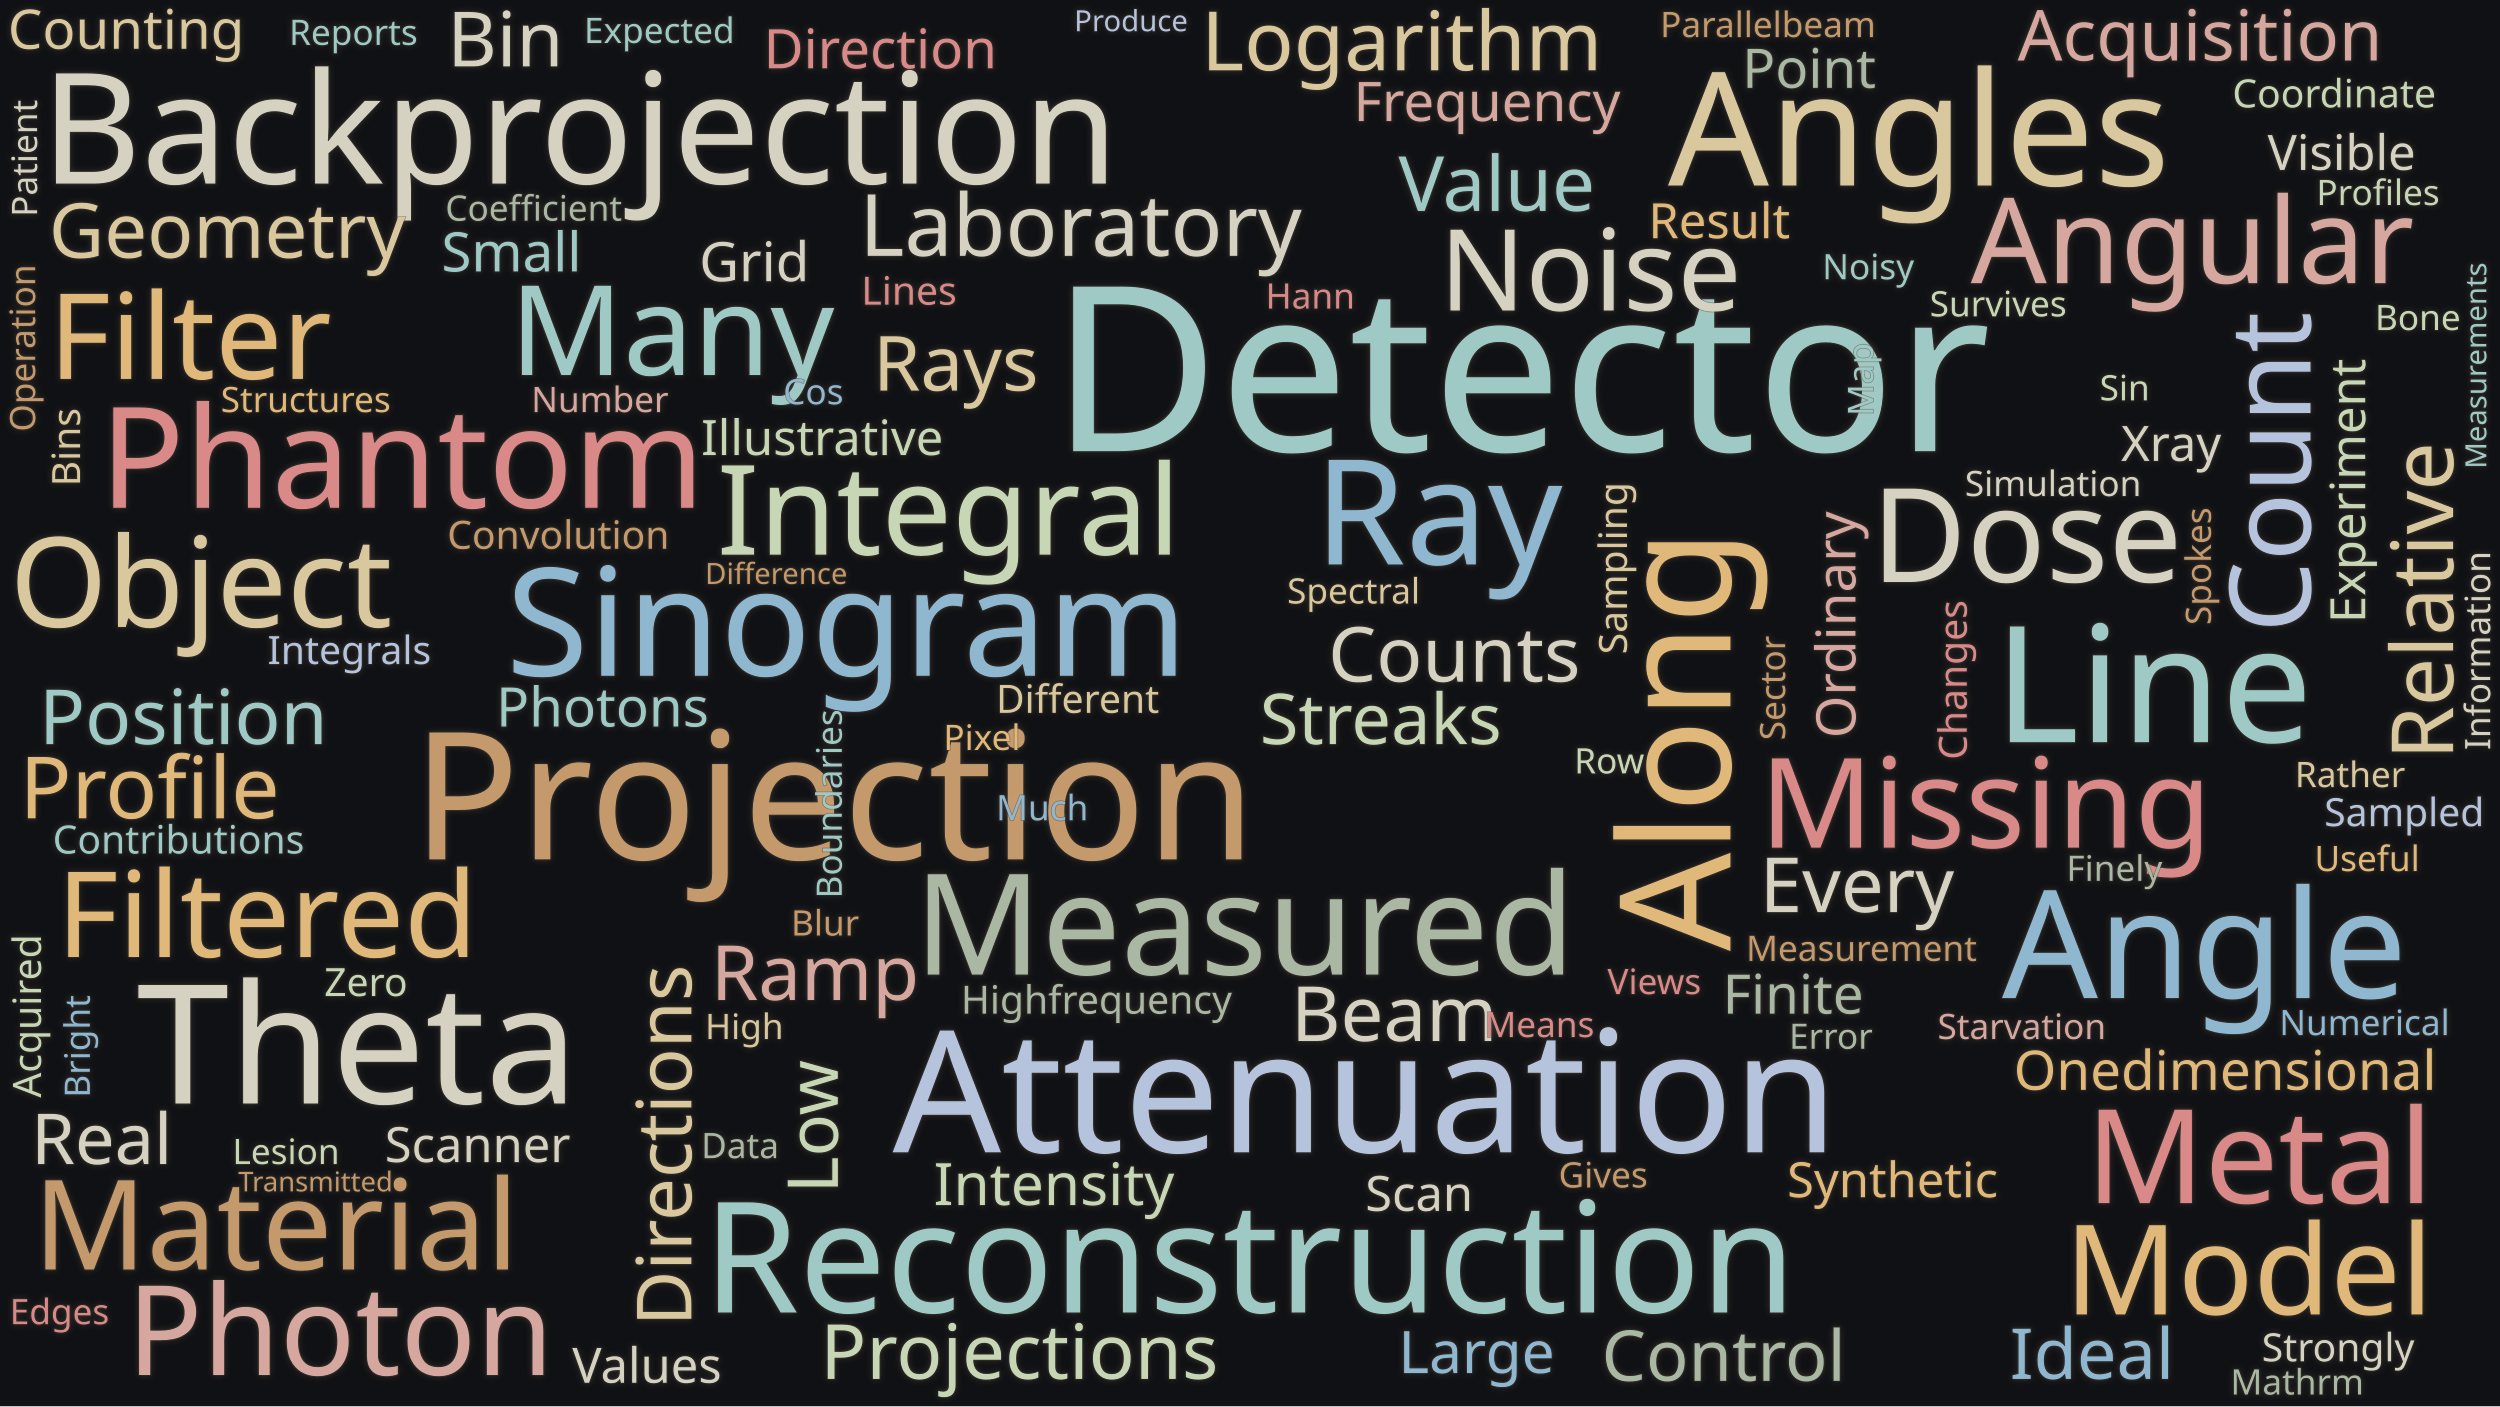
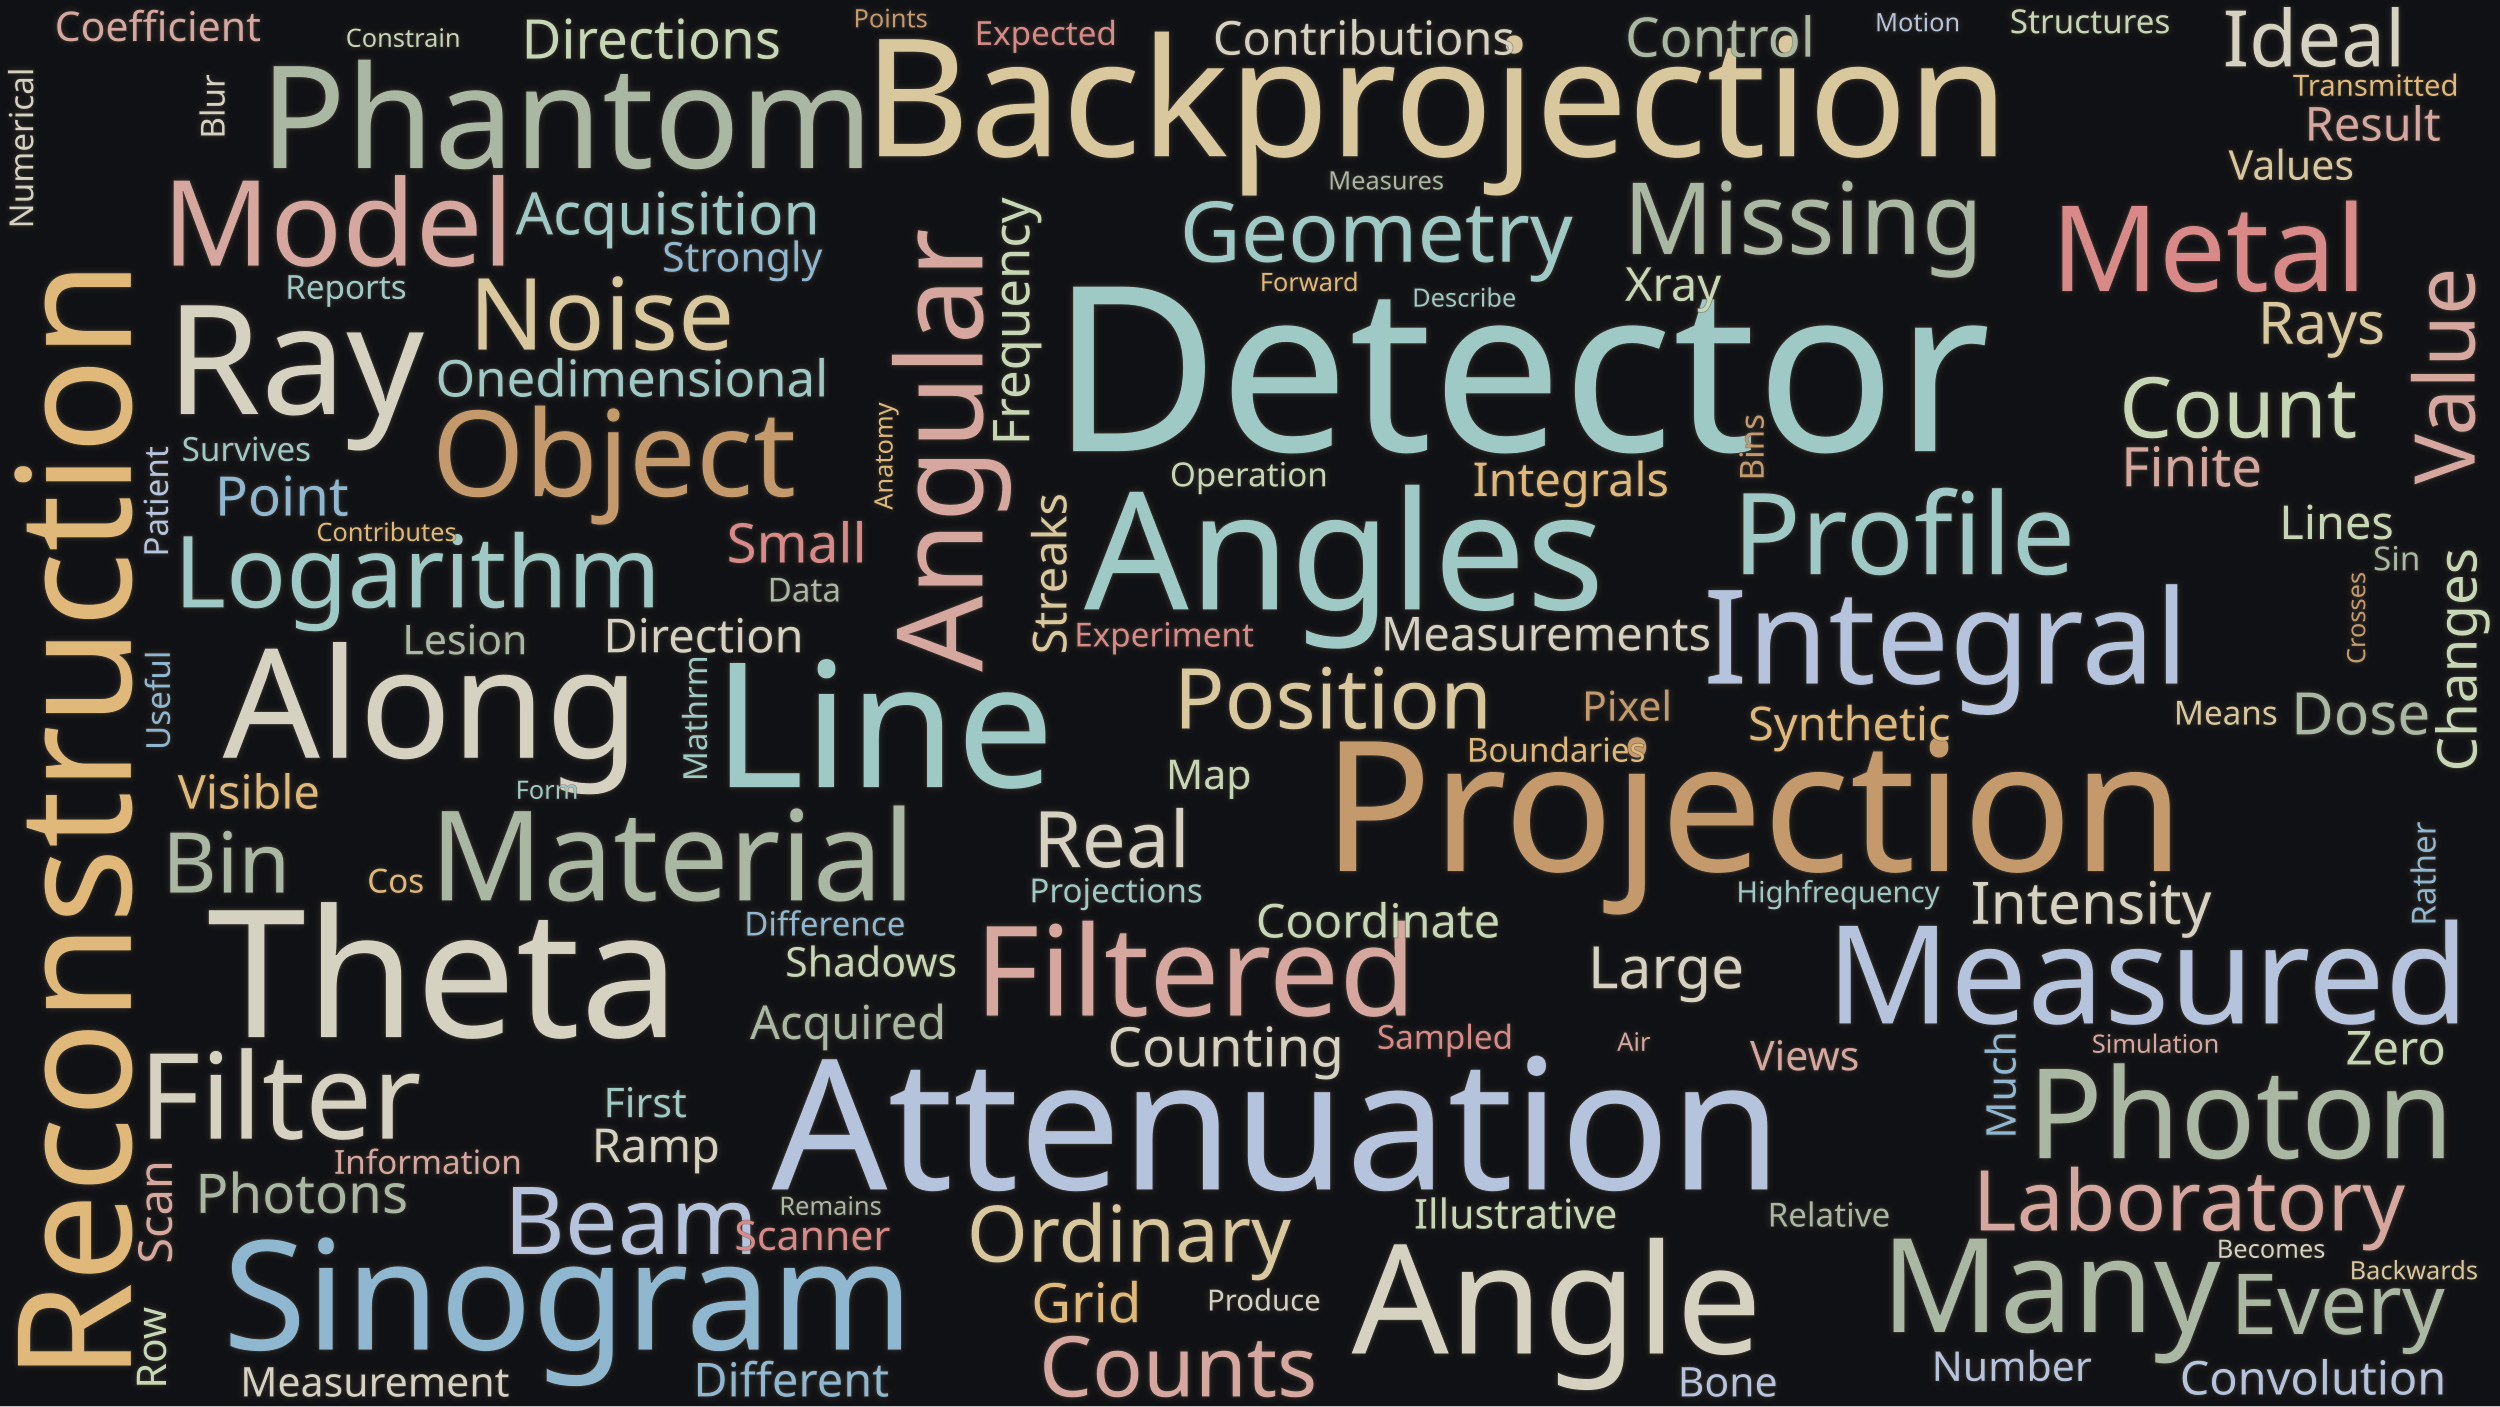
<svg xmlns="http://www.w3.org/2000/svg" role="img" aria-label="How a Scanner Sees: Reconstructing a Body from Shadows" width="1280" height="720">
  <defs>
    <filter id="wordGlow" x="-20%" y="-20%" width="140%" height="140%">
      <feDropShadow dx="0" dy="0" stdDeviation="1.6" flood-color="#d8c7a1" flood-opacity="0.18" />
    </filter>
  </defs>
  <style>text { filter: url(#wordGlow); paint-order: stroke fill; stroke: rgba(16,17,20,.34); stroke-width: .9px; }</style>
  <style>text{font-family:'Droid Sans Mono';font-weight:normal;font-style:normal;}</style>
  <rect width="100%" height="100%" style="fill:#101114" />
  <text transform="translate(538,231)" font-size="118" style="fill:#9fc9c5">Detector</text>
-   <text transform="translate(211,440)" font-size="91" style="fill:#c49a6c">Projection</text>
-   <text transform="translate(457,590)" font-size="87" style="fill:#b6c3dd">Attenuation</text>
-   <text transform="translate(70,565)" font-size="85" style="fill:#d5d2c2">Theta</text>
-   <text transform="translate(1021,380)" font-size="83" style="fill:#9fc9c5">Line</text>
-   <text transform="translate(854,95)" font-size="81" style="fill:#d9c89e">Angles</text>
-   <text transform="translate(360,672)" font-size="79" style="fill:#9fc9c5">Reconstruction</text>
-   <text transform="translate(886,487) rotate(-90)" font-size="79" style="fill:#e0b879">Along</text>
-   <text transform="translate(21,94)" font-size="79" style="fill:#d5d2c2">Backprojection</text>
-   <text transform="translate(259,346)" font-size="77" style="fill:#8fb7d0">Sinogram</text>
-   <text transform="translate(1025,511)" font-size="77" style="fill:#8fb7d0">Angle</text>
-   <text transform="translate(673,289)" font-size="75" style="fill:#8fb7d0">Ray</text>
-   <text transform="translate(51,260)" font-size="72" style="fill:#d88988">Phantom</text>
-   <text transform="translate(468,499)" font-size="72" style="fill:#a9b7a3">Measured</text>
-   <text transform="translate(958,298)" font-size="67" style="fill:#d5d2c2">Dose</text>
-   <text transform="translate(1068,616)" font-size="67" style="fill:#d88988">Metal</text>
-   <text transform="translate(5,321)" font-size="64" style="fill:#d9c89e">Object</text>
-   <text transform="translate(261,192)" font-size="64" style="fill:#9fc9c5">Many</text>
-   <text transform="translate(17,650)" font-size="64" style="fill:#c49a6c">Material</text>
-   <text transform="translate(1057,673)" font-size="64" style="fill:#e0b879">Model</text>
-   <text transform="translate(901,434)" font-size="64" style="fill:#d88988">Missing</text>
-   <text transform="translate(65,704)" font-size="64" style="fill:#d6a79f">Photon</text>
-   <text transform="translate(367,284)" font-size="64" style="fill:#c7d7b5">Integral</text>
-   <text transform="translate(29,490)" font-size="61" style="fill:#e0b879">Filtered</text>
-   <text transform="translate(25,194)" font-size="61" style="fill:#e0b879">Filter</text>
-   <text transform="translate(1009,145)" font-size="61" style="fill:#d6a79f">Angular</text>
-   <text transform="translate(737,159)" font-size="58" style="fill:#d5d2c2">Noise</text>
-   <text transform="translate(1183,324) rotate(-90)" font-size="58" style="fill:#b6c3dd">Count</text>
-   <text transform="translate(440,131)" font-size="44" style="fill:#d5d2c2">Laboratory</text>
-   <text transform="translate(10,419)" font-size="44" style="fill:#e0b879">Profile</text>
-   <text transform="translate(1256,389) rotate(-90)" font-size="44" style="fill:#d9c89e">Relative</text>
-   <text transform="translate(615,36)" font-size="42" style="fill:#d9c89e">Logarithm</text>
-   <text transform="translate(661,533)" font-size="39" style="fill:#d5d2c2">Beam</text>
-   <text transform="translate(354,679) rotate(-90)" font-size="39" style="fill:#d9c89e">Directions</text>
-   <text transform="translate(716,108)" font-size="39" style="fill:#9fc9c5">Value</text>
-   <text transform="translate(420,706)" font-size="39" style="fill:#c7d7b5">Projections</text>
-   <text transform="translate(364,512)" font-size="39" style="fill:#d6a79f">Ramp</text>
-   <text transform="translate(447,200)" font-size="39" style="fill:#d9c89e">Rays</text>
-   <text transform="translate(901,467)" font-size="39" style="fill:#d5d2c2">Every</text>
-   <text transform="translate(229,34)" font-size="39" style="fill:#d5d2c2">Bin</text>
-   <text transform="translate(20,381)" font-size="39" style="fill:#9fc9c5">Position</text>
-   <text transform="translate(25,132)" font-size="39" style="fill:#d9c89e">Geometry</text>
-   <text transform="translate(680,349)" font-size="39" style="fill:#d5d2c2">Counts</text>
-   <text transform="translate(16,596)" font-size="36" style="fill:#d5d2c2">Real</text>
-   <text transform="translate(820,707)" font-size="36" style="fill:#a9b7a3">Control</text>
-   <text transform="translate(429,611) rotate(-90)" font-size="36" style="fill:#c7d7b5">Low</text>
-   <text transform="translate(645,381)" font-size="36" style="fill:#c7d7b5">Streaks</text>
-   <text transform="translate(1029,706)" font-size="36" style="fill:#8fb7d0">Ideal</text>
-   <text transform="translate(1033,31)" font-size="36" style="fill:#d6a79f">Acquisition</text>
-   <text transform="translate(478,617)" font-size="30" style="fill:#c7d7b5">Intensity</text>
-   <text transform="translate(716,703)" font-size="30" style="fill:#8fb7d0">Large</text>
-   <text transform="translate(391,35)" font-size="28" style="fill:#d88988">Direction</text>
-   <text transform="translate(358,144)" font-size="28" style="fill:#d5d2c2">Grid</text>
-   <text transform="translate(882,519)" font-size="28" style="fill:#a9b7a3">Finite</text>
-   <text transform="translate(892,45)" font-size="28" style="fill:#a9b7a3">Point</text>
-   <text transform="translate(226,139)" font-size="28" style="fill:#9fc9c5">Small</text>
-   <text transform="translate(4,25)" font-size="28" style="fill:#d9c89e">Counting</text>
-   <text transform="translate(254,372)" font-size="28" style="fill:#9fc9c5">Photons</text>
-   <text transform="translate(1031,558)" font-size="28" style="fill:#e0b879">Onedimensional</text>
-   <text transform="translate(950,378) rotate(-90)" font-size="28" style="fill:#d6a79f">Ordinary</text>
-   <text transform="translate(693,62)" font-size="28" style="fill:#d6a79f">Frequency</text>
-   <text transform="translate(1086,236)" font-size="25" style="fill:#d5d2c2">Xray</text>
-   <text transform="translate(915,613)" font-size="25" style="fill:#e0b879">Synthetic</text>
-   <text transform="translate(699,620)" font-size="25" style="fill:#d5d2c2">Scan</text>
-   <text transform="translate(1161,87)" font-size="25" style="fill:#d5d2c2">Visible</text>
-   <text transform="translate(197,595)" font-size="25" style="fill:#d5d2c2">Scanner</text>
-   <text transform="translate(359,233)" font-size="25" style="fill:#c7d7b5">Illustrative</text>
-   <text transform="translate(293,708)" font-size="25" style="fill:#d5d2c2">Values</text>
-   <text transform="translate(1211,319) rotate(-90)" font-size="25" style="fill:#c7d7b5">Experiment</text>
-   <text transform="translate(844,122)" font-size="25" style="fill:#e0b879">Result</text>
-   <text transform="translate(492,519)" font-size="20" style="fill:#a9b7a3">Highfrequency</text>
-   <text transform="translate(1158,697)" font-size="20" style="fill:#d5d2c2">Strongly</text>
-   <text transform="translate(1190,423)" font-size="20" style="fill:#b6c3dd">Sampled</text>
-   <text transform="translate(41,249) rotate(-90)" font-size="20" style="fill:#d9c89e">Bins</text>
-   <text transform="translate(833,335) rotate(-90)" font-size="20" style="fill:#d9c89e">Sampling</text>
-   <text transform="translate(510,365)" font-size="20" style="fill:#d9c89e">Different</text>
-   <text transform="translate(1143,55)" font-size="20" style="fill:#c7d7b5">Coordinate</text>
-   <text transform="translate(441,156)" font-size="20" style="fill:#d88988">Lines</text>
-   <text transform="translate(27,437)" font-size="20" style="fill:#9fc9c5">Contributions</text>
-   <text transform="translate(166,510)" font-size="20" style="fill:#c7d7b5">Zero</text>
-   <text transform="translate(137,340)" font-size="20" style="fill:#b6c3dd">Integrals</text>
-   <text transform="translate(1007,389) rotate(-90)" font-size="20" style="fill:#d88988">Changes</text>
-   <text transform="translate(21,562) rotate(-90)" font-size="20" style="fill:#c7d7b5">Acquired</text>
-   <text transform="translate(229,281)" font-size="20" style="fill:#c49a6c">Convolution</text>
-   <text transform="translate(119,596)" font-size="18" style="fill:#c7d7b5">Lesion</text>
-   <text transform="translate(272,211)" font-size="18" style="fill:#d6a79f">Number</text>
-   <text transform="translate(510,420)" font-size="18" style="fill:#8fb7d0">Much</text>
-   <text transform="translate(894,492)" font-size="18" style="fill:#c49a6c">Measurement</text>
-   <text transform="translate(806,396)" font-size="18" style="fill:#c7d7b5">Row</text>
-   <text transform="translate(1006,254)" font-size="18" style="fill:#d5d2c2">Simulation</text>
-   <text transform="translate(850,19)" font-size="18" style="fill:#c49a6c">Parallelbeam</text>
-   <text transform="translate(659,309)" font-size="18" style="fill:#d9c89e">Spectral</text>
-   <text transform="translate(823,509)" font-size="18" style="fill:#d88988">Views</text>
-   <text transform="translate(361,532)" font-size="18" style="fill:#d9c89e">High</text>
-   <text transform="translate(1186,105)" font-size="18" style="fill:#c7d7b5">Profiles</text>
-   <text transform="translate(1132,320) rotate(-90)" font-size="18" style="fill:#c49a6c">Spokes</text>
-   <text transform="translate(648,158)" font-size="18" style="fill:#d88988">Hann</text>
-   <text transform="translate(933,143)" font-size="18" style="fill:#9fc9c5">Noisy</text>
-   <text transform="translate(798,608)" font-size="18" style="fill:#c49a6c">Gives</text>
-   <text transform="translate(914,379) rotate(-90)" font-size="18" style="fill:#c49a6c">Sector</text>
-   <text transform="translate(5,678)" font-size="18" style="fill:#d88988">Edges</text>
-   <text transform="translate(992,532)" font-size="18" style="fill:#d6a79f">Starvation</text>
-   <text transform="translate(916,537)" font-size="18" style="fill:#a9b7a3">Error</text>
-   <text transform="translate(46,562) rotate(-90)" font-size="18" style="fill:#8fb7d0">Bright</text>
-   <text transform="translate(1058,451)" font-size="18" style="fill:#a9b7a3">Finely</text>
-   <text transform="translate(959,213) rotate(-90)" font-size="18" style="fill:#9fc9c5">Map</text>
-   <text transform="translate(483,384)" font-size="18" style="fill:#e0b879">Pixel</text>
-   <text transform="translate(228,113)" font-size="18" style="fill:#a9b7a3">Coefficient</text>
-   <text transform="translate(1216,169)" font-size="18" style="fill:#c7d7b5">Bone</text>
-   <text transform="translate(19,111) rotate(-90)" font-size="18" style="fill:#d5d2c2">Patient</text>
-   <text transform="translate(1185,446)" font-size="18" style="fill:#e0b879">Useful</text>
-   <text transform="translate(1167,530)" font-size="18" style="fill:#8fb7d0">Numerical</text>
-   <text transform="translate(148,23)" font-size="18" style="fill:#9fc9c5">Reports</text>
-   <text transform="translate(760,531)" font-size="18" style="fill:#d88988">Means</text>
-   <text transform="translate(113,211)" font-size="18" style="fill:#e0b879">Structures</text>
-   <text transform="translate(299,22)" font-size="18" style="fill:#9fc9c5">Expected</text>
-   <text transform="translate(988,162)" font-size="18" style="fill:#c7d7b5">Survives</text>
-   <text transform="translate(1275,384) rotate(-90)" font-size="18" style="fill:#d5d2c2">Information</text>
-   <text transform="translate(1175,403)" font-size="18" style="fill:#d9c89e">Rather</text>
-   <text transform="translate(359,593)" font-size="18" style="fill:#a9b7a3">Data</text>
-   <text transform="translate(1142,714)" font-size="18" style="fill:#a9b7a3">Mathrm</text>
-   <text transform="translate(401,207)" font-size="18" style="fill:#8fb7d0">Cos</text>
-   <text transform="translate(1075,205)" font-size="18" style="fill:#c7d7b5">Sin</text>
-   <text transform="translate(18,221) rotate(-90)" font-size="18" style="fill:#c49a6c">Operation</text>
-   <text transform="translate(405,479)" font-size="18" style="fill:#c49a6c">Blur</text>
-   <text transform="translate(431,460) rotate(-90)" font-size="18" style="fill:#9fc9c5">Boundaries</text>
-   <text transform="translate(361,299)" font-size="15" style="fill:#c49a6c">Difference</text>
-   <text transform="translate(1273,240) rotate(-90)" font-size="15" style="fill:#9fc9c5">Measurements</text>
-   <text transform="translate(550,16)" font-size="15" style="fill:#b6c3dd">Produce</text>
-   <text transform="translate(122,610)" font-size="14" style="fill:#c49a6c">Transmitted</text>
+   <text transform="translate(677,446)" font-size="93" style="fill:#c49a6c">Projection</text>
+   <text transform="translate(395,609)" font-size="93" style="fill:#b6c3dd">Attenuation</text>
+   <text transform="translate(106,531)" font-size="91" style="fill:#d5d2c2">Theta</text>
+   <text transform="translate(365,403)" font-size="89" style="fill:#9fc9c5">Line</text>
+   <text transform="translate(442,80)" font-size="84" style="fill:#d9c89e">Backprojection</text>
+   <text transform="translate(555,312)" font-size="84" style="fill:#9fc9c5">Angles</text>
+   <text transform="translate(67,707) rotate(-90)" font-size="81" style="fill:#e0b879">Reconstruction</text>
+   <text transform="translate(85,212)" font-size="78" style="fill:#d5d2c2">Ray</text>
+   <text transform="translate(114,691)" font-size="78" style="fill:#8fb7d0">Sinogram</text>
+   <text transform="translate(692,693)" font-size="78" style="fill:#d5d2c2">Angle</text>
+   <text transform="translate(114,388)" font-size="78" style="fill:#d5d2c2">Along</text>
+   <text transform="translate(133,86)" font-size="73" style="fill:#a9b7a3">Phantom</text>
+   <text transform="translate(935,524)" font-size="70" style="fill:#b6c3dd">Measured</text>
+   <text transform="translate(963,682)" font-size="67" style="fill:#a9b7a3">Many</text>
+   <text transform="translate(872,350)" font-size="67" style="fill:#b6c3dd">Integral</text>
+   <text transform="translate(499,520)" font-size="64" style="fill:#d6a79f">Filtered</text>
+   <text transform="translate(220,461)" font-size="64" style="fill:#a9b7a3">Material</text>
+   <text transform="translate(1038,593)" font-size="64" style="fill:#a9b7a3">Photon</text>
+   <text transform="translate(221,254)" font-size="61" style="fill:#c49a6c">Object</text>
+   <text transform="translate(71,583)" font-size="61" style="fill:#d5d2c2">Filter</text>
+   <text transform="translate(1050,149)" font-size="61" style="fill:#d88988">Metal</text>
+   <text transform="translate(83,136)" font-size="61" style="fill:#d6a79f">Model</text>
+   <text transform="translate(503,344) rotate(-90)" font-size="61" style="fill:#d6a79f">Angular</text>
+   <text transform="translate(887,294)" font-size="58" style="fill:#9fc9c5">Profile</text>
+   <text transform="translate(89,311)" font-size="51" style="fill:#9fc9c5">Logarithm</text>
+   <text transform="translate(240,179)" font-size="51" style="fill:#d9c89e">Noise</text>
+   <text transform="translate(831,130)" font-size="51" style="fill:#a9b7a3">Missing</text>
+   <text transform="translate(258,642)" font-size="48" style="fill:#b6c3dd">Beam</text>
+   <text transform="translate(1010,630)" font-size="43" style="fill:#d6a79f">Laboratory</text>
+   <text transform="translate(1267,248) rotate(-90)" font-size="43" style="fill:#d6a79f">Value</text>
+   <text transform="translate(1142,683)" font-size="43" style="fill:#a9b7a3">Every</text>
+   <text transform="translate(83,457)" font-size="43" style="fill:#a9b7a3">Bin</text>
+   <text transform="translate(601,373)" font-size="43" style="fill:#d9c89e">Position</text>
+   <text transform="translate(604,134)" font-size="43" style="fill:#9fc9c5">Geometry</text>
+   <text transform="translate(1085,224)" font-size="43" style="fill:#c7d7b5">Count</text>
+   <text transform="translate(532,715)" font-size="43" style="fill:#d6a79f">Counts</text>
+   <text transform="translate(495,646)" font-size="40" style="fill:#d9c89e">Ordinary</text>
+   <text transform="translate(529,444)" font-size="40" style="fill:#d5d2c2">Real</text>
+   <text transform="translate(1138,34)" font-size="40" style="fill:#d5d2c2">Ideal</text>
+   <text transform="translate(264,120)" font-size="30" style="fill:#9fc9c5">Acquisition</text>
+   <text transform="translate(1156,176)" font-size="30" style="fill:#d9c89e">Rays</text>
+   <text transform="translate(1009,473)" font-size="30" style="fill:#d5d2c2">Intensity</text>
+   <text transform="translate(813,506)" font-size="30" style="fill:#d5d2c2">Large</text>
+   <text transform="translate(1173,376)" font-size="30" style="fill:#a9b7a3">Dose</text>
+   <text transform="translate(1268,395) rotate(-90)" font-size="28" style="fill:#c7d7b5">Changes</text>
+   <text transform="translate(267,30)" font-size="28" style="fill:#c7d7b5">Directions</text>
+   <text transform="translate(528,677)" font-size="28" style="fill:#e0b879">Grid</text>
+   <text transform="translate(1086,249)" font-size="28" style="fill:#d6a79f">Finite</text>
+   <text transform="translate(110,264)" font-size="28" style="fill:#8fb7d0">Point</text>
+   <text transform="translate(372,288)" font-size="28" style="fill:#d88988">Small</text>
+   <text transform="translate(567,546)" font-size="28" style="fill:#d5d2c2">Counting</text>
+   <text transform="translate(100,621)" font-size="28" style="fill:#a9b7a3">Photons</text>
+   <text transform="translate(832,29)" font-size="28" style="fill:#a9b7a3">Control</text>
+   <text transform="translate(223,203)" font-size="26" style="fill:#9fc9c5">Onedimensional</text>
+   <text transform="translate(527,228) rotate(-90)" font-size="26" style="fill:#c7d7b5">Frequency</text>
+   <text transform="translate(832,154)" font-size="24" style="fill:#c7d7b5">Xray</text>
+   <text transform="translate(895,379)" font-size="24" style="fill:#e0b879">Synthetic</text>
+   <text transform="translate(88,647) rotate(-90)" font-size="24" style="fill:#d6a79f">Scan</text>
+   <text transform="translate(1180,72)" font-size="24" style="fill:#d6a79f">Result</text>
+   <text transform="translate(707,333)" font-size="24" style="fill:#d5d2c2">Measurements</text>
+   <text transform="translate(91,414)" font-size="24" style="fill:#e0b879">Visible</text>
+   <text transform="translate(355,715)" font-size="24" style="fill:#8fb7d0">Different</text>
+   <text transform="translate(643,480)" font-size="24" style="fill:#c7d7b5">Coordinate</text>
+   <text transform="translate(309,334)" font-size="24" style="fill:#d5d2c2">Direction</text>
+   <text transform="translate(1167,276)" font-size="24" style="fill:#c7d7b5">Lines</text>
+   <text transform="translate(621,28)" font-size="24" style="fill:#d5d2c2">Contributions</text>
+   <text transform="translate(1201,545)" font-size="24" style="fill:#c7d7b5">Zero</text>
+   <text transform="translate(754,254)" font-size="24" style="fill:#e0b879">Integrals</text>
+   <text transform="translate(384,532)" font-size="24" style="fill:#a9b7a3">Acquired</text>
+   <text transform="translate(303,595)" font-size="24" style="fill:#d5d2c2">Ramp</text>
+   <text transform="translate(1116,714)" font-size="24" style="fill:#b6c3dd">Convolution</text>
+   <text transform="translate(546,335) rotate(-90)" font-size="24" style="fill:#d9c89e">Streaks</text>
+   <text transform="translate(1032,583) rotate(-90)" font-size="21" style="fill:#8fb7d0">Much</text>
+   <text transform="translate(206,335)" font-size="21" style="fill:#a9b7a3">Lesion</text>
+   <text transform="translate(402,500)" font-size="21" style="fill:#c7d7b5">Shadows</text>
+   <text transform="translate(309,572)" font-size="21" style="fill:#9fc9c5">First</text>
+   <text transform="translate(896,548)" font-size="21" style="fill:#d6a79f">Views</text>
+   <text transform="translate(123,715)" font-size="21" style="fill:#d5d2c2">Measurement</text>
+   <text transform="translate(989,707)" font-size="21" style="fill:#b6c3dd">Number</text>
+   <text transform="translate(85,711) rotate(-90)" font-size="21" style="fill:#c7d7b5">Row</text>
+   <text transform="translate(376,640)" font-size="21" style="fill:#d88988">Scanner</text>
+   <text transform="translate(597,404)" font-size="21" style="fill:#c7d7b5">Map</text>
+   <text transform="translate(810,369)" font-size="21" style="fill:#c49a6c">Pixel</text>
+   <text transform="translate(724,629)" font-size="21" style="fill:#c7d7b5">Illustrative</text>
+   <text transform="translate(28,21)" font-size="21" style="fill:#d6a79f">Coefficient</text>
+   <text transform="translate(339,139)" font-size="21" style="fill:#8fb7d0">Strongly</text>
+   <text transform="translate(859,715)" font-size="21" style="fill:#b6c3dd">Bone</text>
+   <text transform="translate(1141,92)" font-size="21" style="fill:#d9c89e">Values</text>
+   <text transform="translate(527,462)" font-size="17" style="fill:#9fc9c5">Projections</text>
+   <text transform="translate(86,285) rotate(-90)" font-size="17" style="fill:#b6c3dd">Patient</text>
+   <text transform="translate(87,384) rotate(-90)" font-size="17" style="fill:#8fb7d0">Useful</text>
+   <text transform="translate(17,117) rotate(-90)" font-size="17" style="fill:#d5d2c2">Numerical</text>
+   <text transform="translate(146,153)" font-size="17" style="fill:#9fc9c5">Reports</text>
+   <text transform="translate(1113,371)" font-size="17" style="fill:#d9c89e">Means</text>
+   <text transform="translate(1029,17)" font-size="17" style="fill:#c7d7b5">Structures</text>
+   <text transform="translate(903,246) rotate(-90)" font-size="17" style="fill:#c49a6c">Bins</text>
+   <text transform="translate(499,23)" font-size="17" style="fill:#d88988">Expected</text>
+   <text transform="translate(93,236)" font-size="17" style="fill:#9fc9c5">Survives</text>
+   <text transform="translate(705,537)" font-size="17" style="fill:#d88988">Sampled</text>
+   <text transform="translate(550,331)" font-size="17" style="fill:#d88988">Experiment</text>
+   <text transform="translate(171,601)" font-size="17" style="fill:#d6a79f">Information</text>
+   <text transform="translate(905,628)" font-size="17" style="fill:#a9b7a3">Relative</text>
+   <text transform="translate(1247,474) rotate(-90)" font-size="17" style="fill:#8fb7d0">Rather</text>
+   <text transform="translate(393,308)" font-size="17" style="fill:#a9b7a3">Data</text>
+   <text transform="translate(362,400) rotate(-90)" font-size="17" style="fill:#9fc9c5">Mathrm</text>
+   <text transform="translate(188,457)" font-size="17" style="fill:#e0b879">Cos</text>
+   <text transform="translate(1215,292)" font-size="17" style="fill:#a9b7a3">Sin</text>
+   <text transform="translate(599,249)" font-size="17" style="fill:#c7d7b5">Operation</text>
+   <text transform="translate(115,71) rotate(-90)" font-size="17" style="fill:#d5d2c2">Blur</text>
+   <text transform="translate(751,390)" font-size="17" style="fill:#e0b879">Boundaries</text>
+   <text transform="translate(381,479)" font-size="17" style="fill:#8fb7d0">Difference</text>
+   <text transform="translate(889,462)" font-size="15" style="fill:#9fc9c5">Highfrequency</text>
+   <text transform="translate(618,671)" font-size="15" style="fill:#d5d2c2">Produce</text>
+   <text transform="translate(1174,49)" font-size="15" style="fill:#e0b879">Transmitted</text>
+   <text transform="translate(264,409)" font-size="13" style="fill:#9fc9c5">Form</text>
+   <text transform="translate(177,24)" font-size="13" style="fill:#c7d7b5">Constrain</text>
+   <text transform="translate(1135,644)" font-size="13" style="fill:#d5d2c2">Becomes</text>
+   <text transform="translate(1203,655)" font-size="13" style="fill:#d9c89e">Backwards</text>
+   <text transform="translate(399,622)" font-size="13" style="fill:#a9b7a3">Remains</text>
+   <text transform="translate(1071,539)" font-size="13" style="fill:#d6a79f">Simulation</text>
+   <text transform="translate(828,538)" font-size="13" style="fill:#d6a79f">Air</text>
+   <text transform="translate(457,261) rotate(-90)" font-size="13" style="fill:#e0b879">Anatomy</text>
+   <text transform="translate(645,149)" font-size="13" style="fill:#e0b879">Forward</text>
+   <text transform="translate(162,277)" font-size="13" style="fill:#e0b879">Contributes</text>
+   <text transform="translate(1211,340) rotate(-90)" font-size="13" style="fill:#c49a6c">Crosses</text>
+   <text transform="translate(723,157)" font-size="13" style="fill:#9fc9c5">Describe</text>
+   <text transform="translate(960,16)" font-size="13" style="fill:#b6c3dd">Motion</text>
+   <text transform="translate(437,14)" font-size="13" style="fill:#c49a6c">Points</text>
+   <text transform="translate(680,97)" font-size="13" style="fill:#a9b7a3">Measures</text>
</svg>
